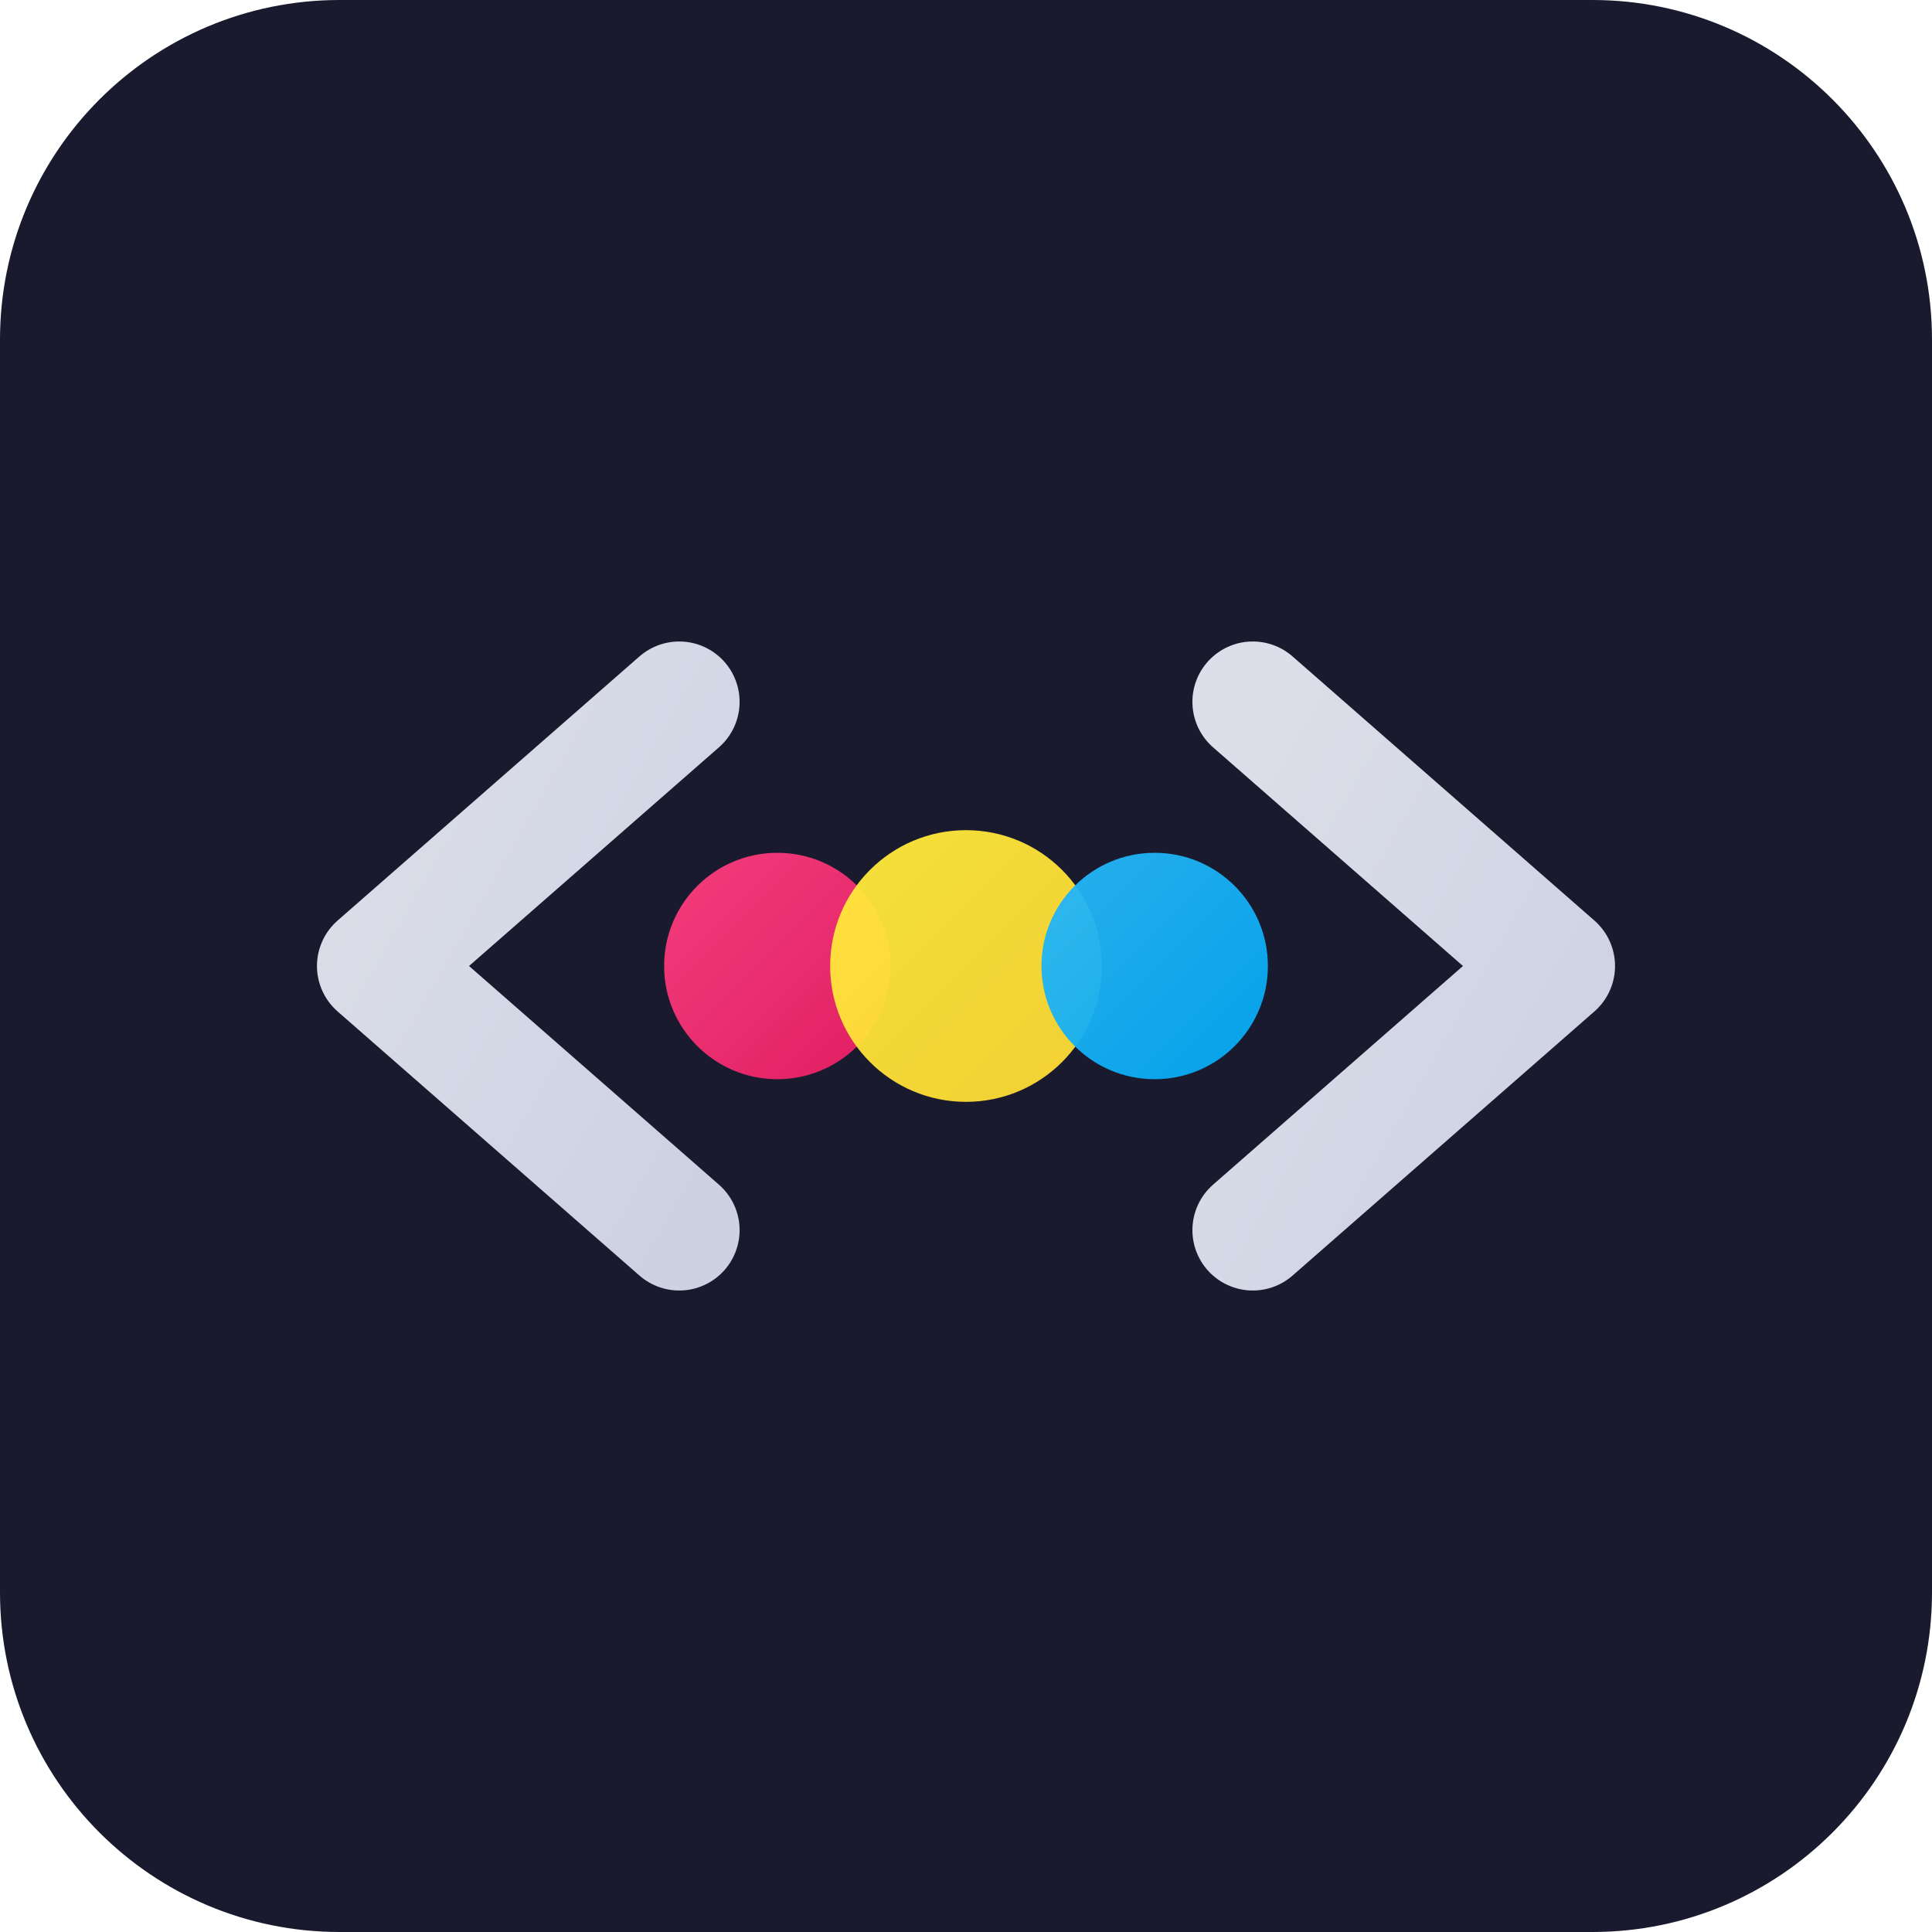
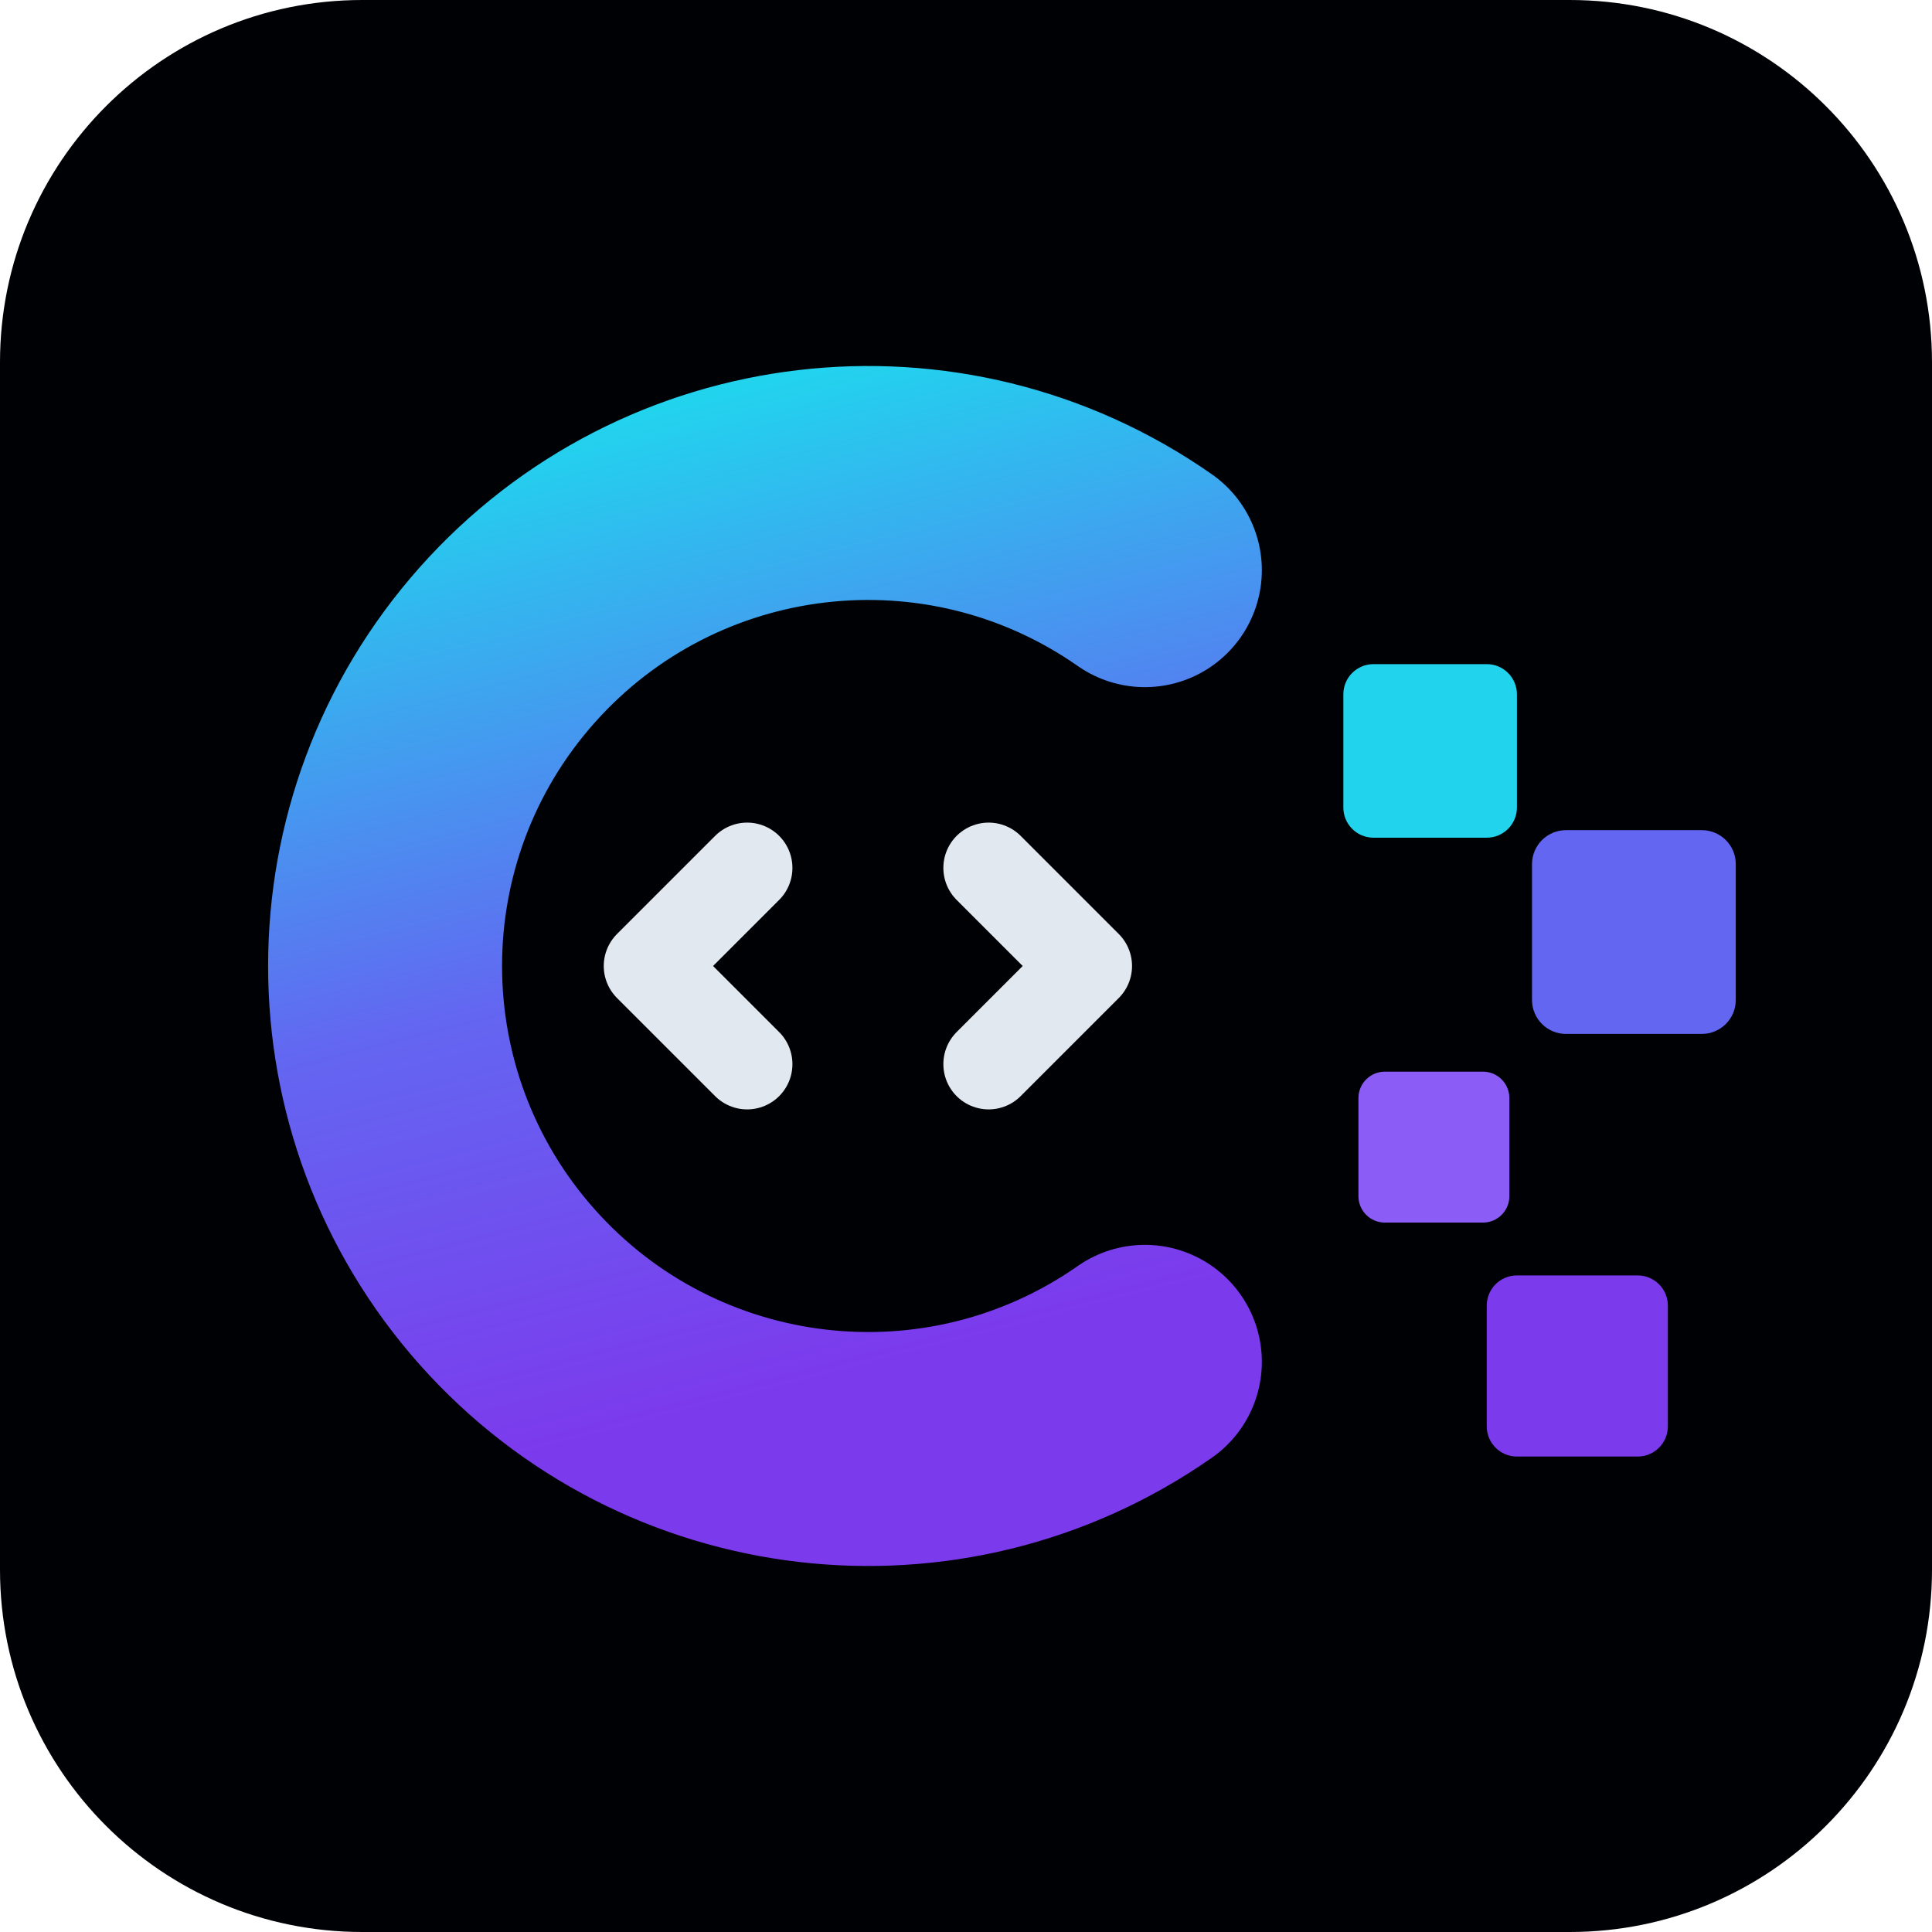
<svg xmlns="http://www.w3.org/2000/svg" viewBox="0 0 512 512">
  <defs>
-     <linearGradient id="code" x1="0%" y1="0%" x2="100%" y2="100%">
-       <stop offset="0%" style="stop-color:#dcdfe9" />
-       <stop offset="100%" style="stop-color:#cdd1e2" />
-     </linearGradient>
-     <linearGradient id="bubble1" x1="0%" y1="0%" x2="100%" y2="100%">
-       <stop offset="0%" style="stop-color:#ff4081" />
-       <stop offset="100%" style="stop-color:#e91e63" />
-     </linearGradient>
-     <linearGradient id="bubble2" x1="0%" y1="0%" x2="100%" y2="100%">
-       <stop offset="0%" style="stop-color:#ffeb3b" />
-       <stop offset="100%" style="stop-color:#fdd835" />
-     </linearGradient>
-     <linearGradient id="bubble3" x1="0%" y1="0%" x2="100%" y2="100%">
-       <stop offset="0%" style="stop-color:#29b6f6" />
-       <stop offset="100%" style="stop-color:#03a9f4" />
+     <linearGradient id="ring" x1="0%" y1="0%" x2="20%" y2="100%">
+       <stop offset="0%" style="stop-color:#22d3ee" />
+       <stop offset="55%" style="stop-color:#6366f1" />
+       <stop offset="100%" style="stop-color:#7c3aed" />
    </linearGradient>
  </defs>
-   <rect x="0" y="0" width="512" height="512" rx="90" ry="90" fill="#1a1a2e" />
-   <polyline points="180,186 100,256 180,326" fill="none" stroke="url(#code)" stroke-width="32" stroke-linecap="round" stroke-linejoin="round" />
-   <polyline points="332,186 412,256 332,326" fill="none" stroke="url(#code)" stroke-width="32" stroke-linecap="round" stroke-linejoin="round" />
-   <circle cx="206" cy="256" r="30" fill="url(#bubble1)" opacity="0.95" />
-   <circle cx="256" cy="256" r="36" fill="url(#bubble2)" opacity="0.95" />
-   <circle cx="306" cy="256" r="30" fill="url(#bubble3)" opacity="0.95" />
+   <rect x="0" y="0" width="512" height="512" rx="96" ry="96" fill="#000105" />
+   <path d="M 303.4 151.1 A 128 128 0 1 0 303.4 360.9" fill="none" stroke="url(#ring)" stroke-width="62" stroke-linecap="round" />
+   <polyline points="198,230 172,256 198,282" fill="none" stroke="#e2e8f0" stroke-width="24" stroke-linecap="round" stroke-linejoin="round" />
+   <polyline points="262,230 288,256 262,282" fill="none" stroke="#e2e8f0" stroke-width="24" stroke-linecap="round" stroke-linejoin="round" />
+   <rect x="356" y="176" width="46" height="46" rx="8" fill="#22d3ee" />
+   <rect x="406" y="220" width="54" height="54" rx="9" fill="#6366f1" />
+   <rect x="360" y="284" width="40" height="40" rx="7" fill="#8b5cf6" />
+   <rect x="394" y="338" width="48" height="48" rx="8" fill="#7c3aed" />
</svg>
